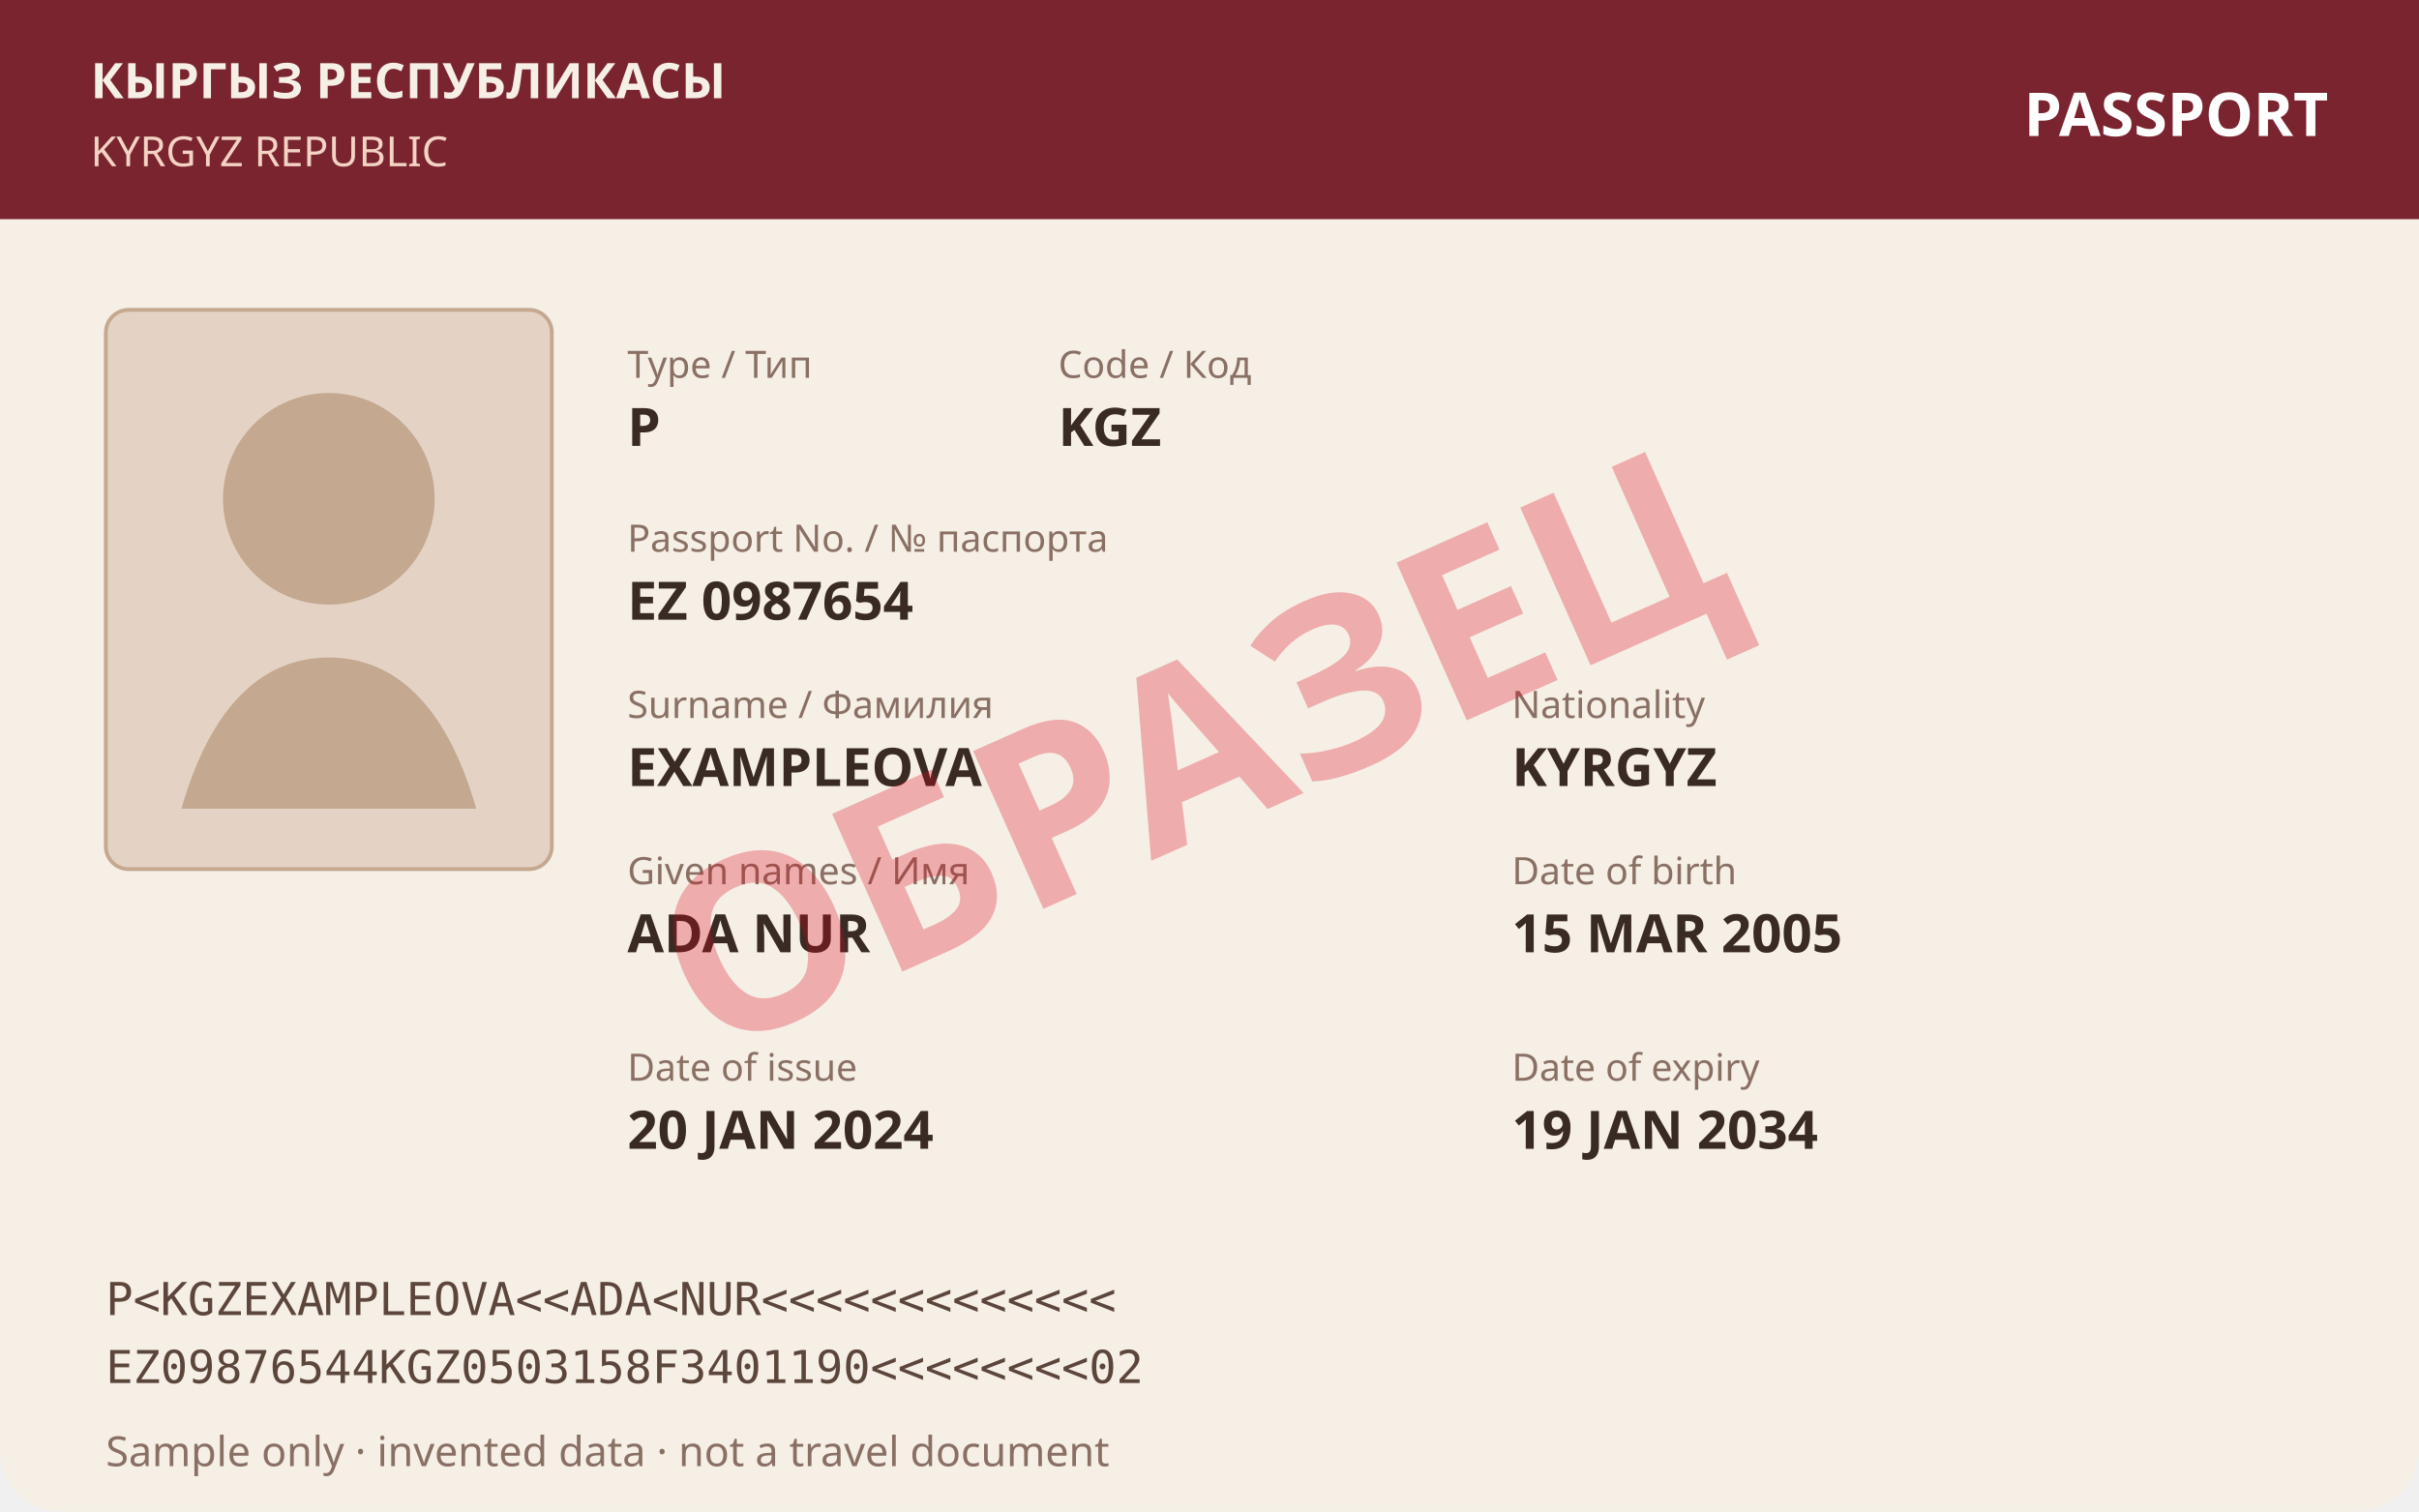
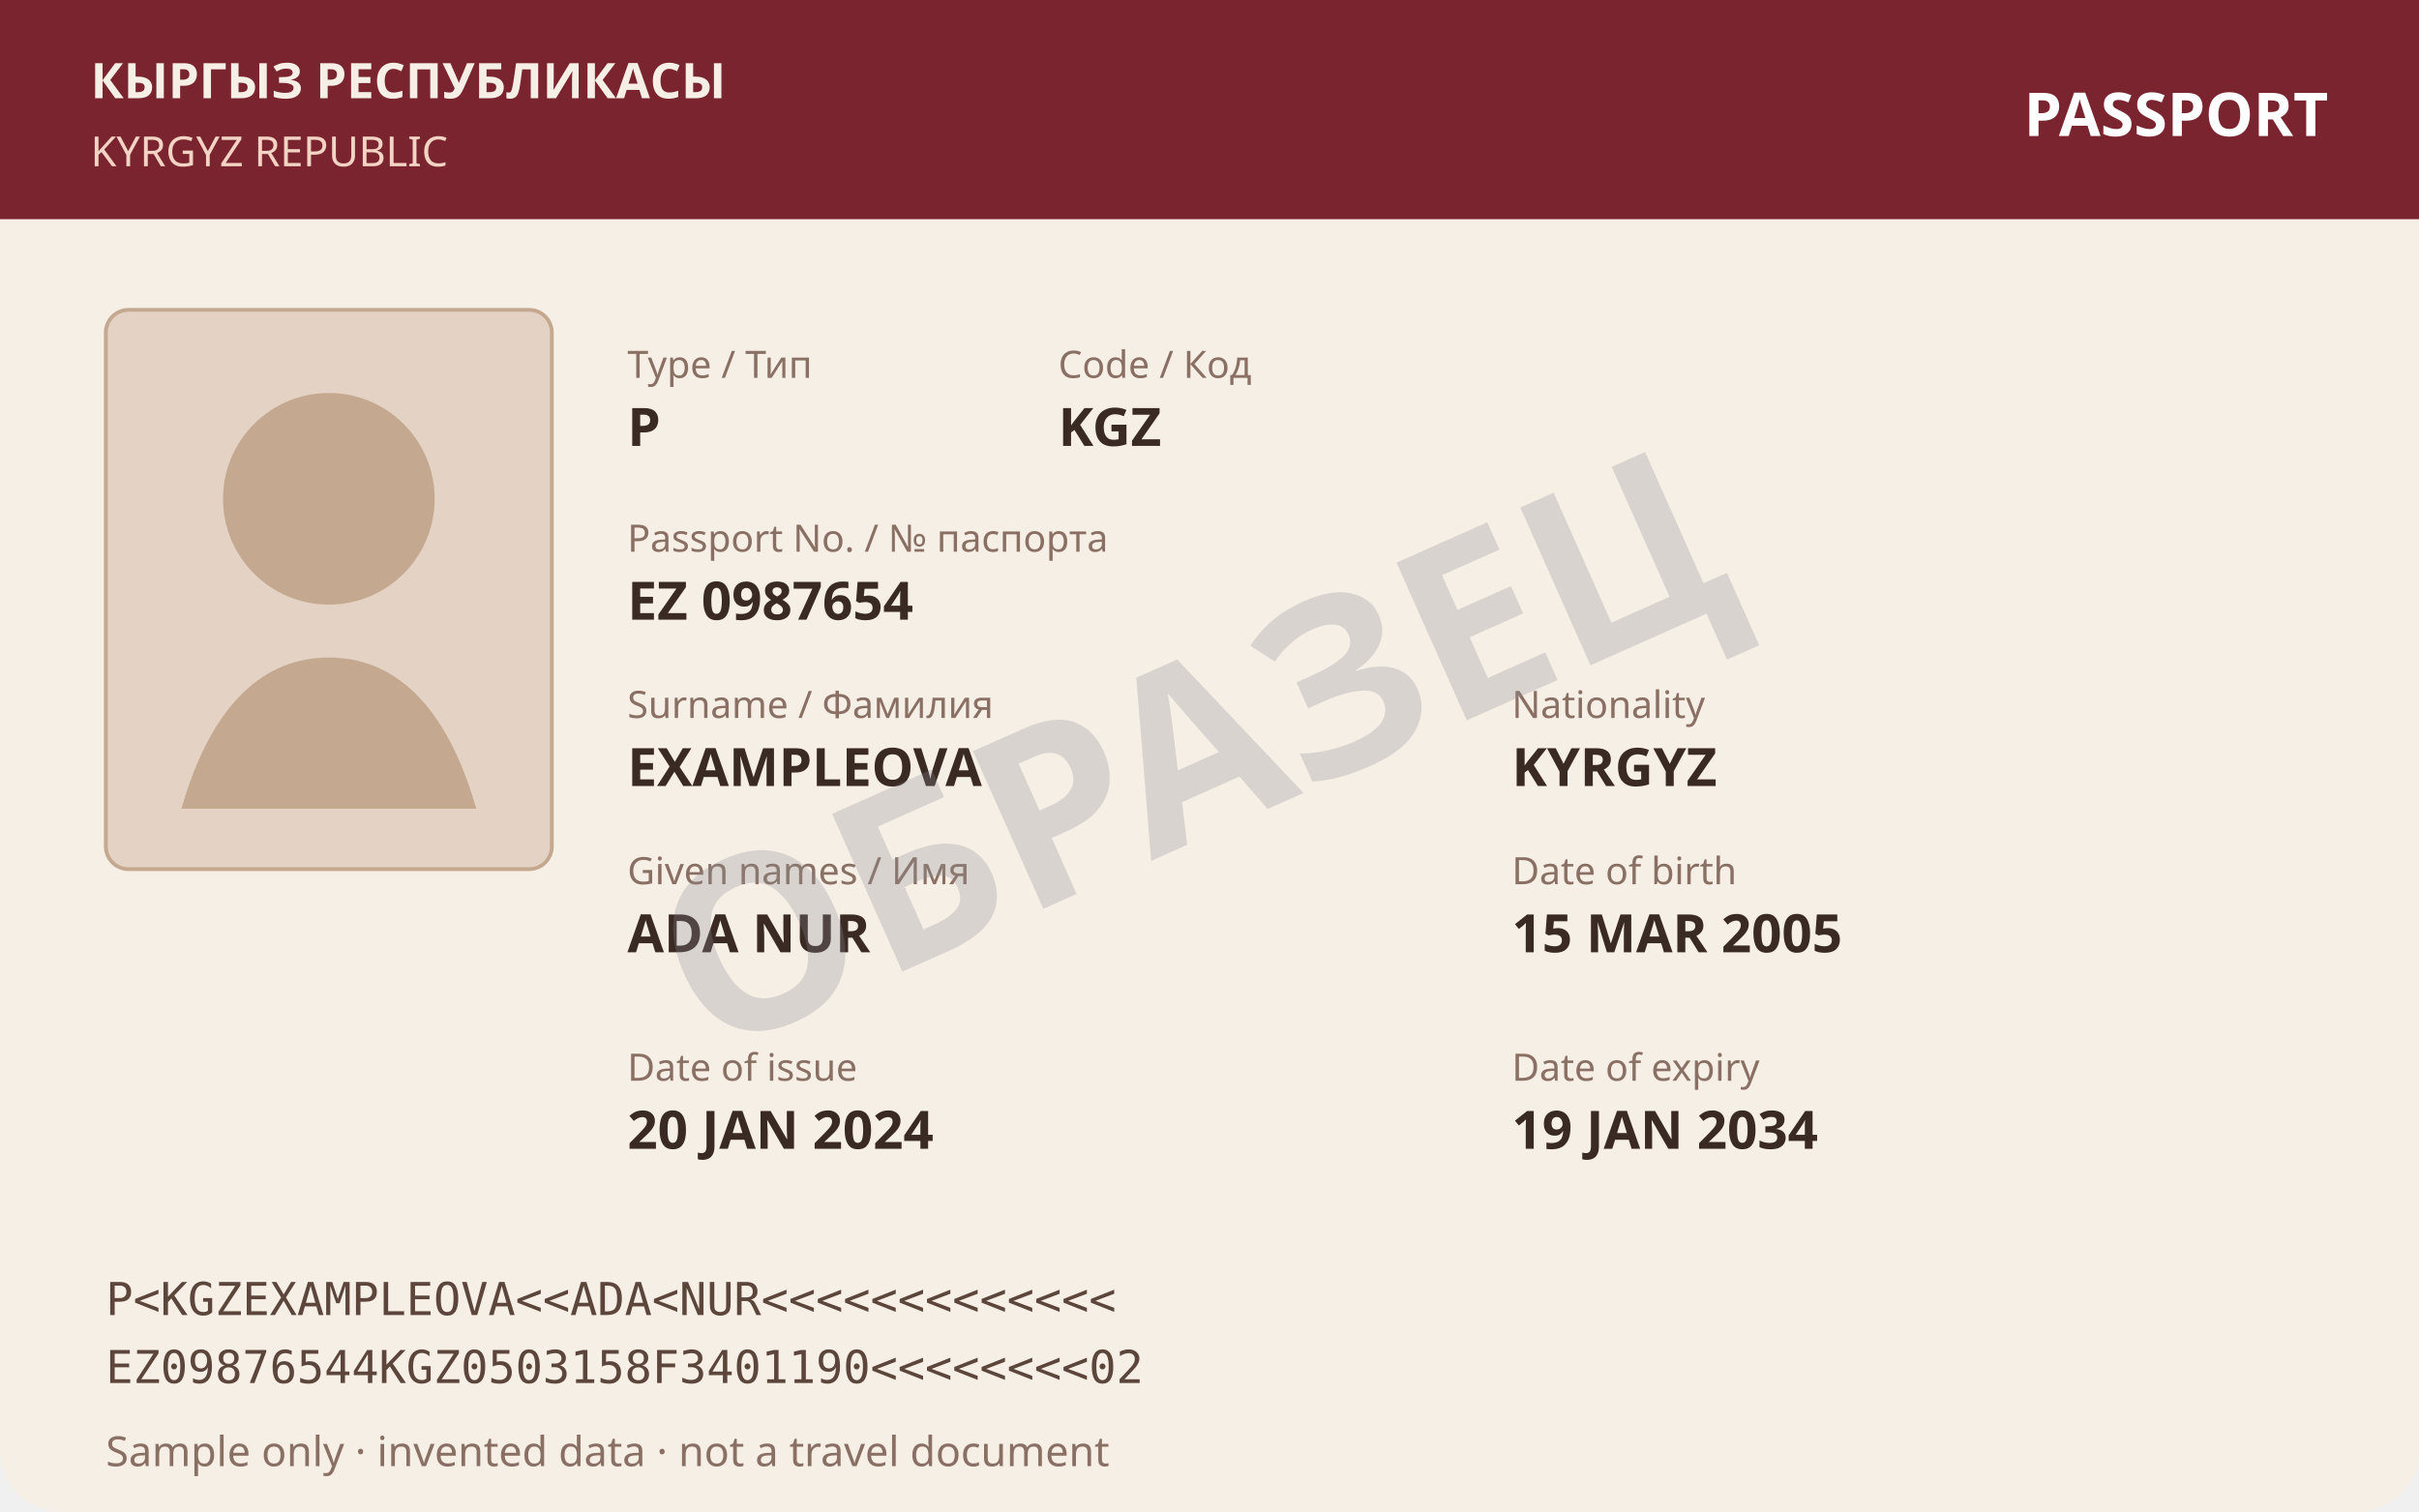
<svg xmlns="http://www.w3.org/2000/svg" viewBox="0 0 640 400" role="img" aria-label="Вымышленный образец разворота паспорта">
  <rect width="640" height="400" rx="16" fill="#f6efe6" />
  <rect x="0" y="0" width="640" height="58" fill="#7a2430" />
  <text x="24" y="26" fill="#f6efe6" font-family="Golos Text, system-ui, sans-serif" font-size="13" font-weight="700">КЫРГЫЗ РЕСПУБЛИКАСЫ</text>
  <text x="24" y="44" fill="#f3d3c4" font-family="Golos Text, system-ui, sans-serif" font-size="11">KYRGYZ REPUBLIC</text>
  <text x="616" y="36" text-anchor="end" fill="#fff" font-family="Golos Text, system-ui, sans-serif" font-size="16" font-weight="700">PASSPORT</text>
  <rect x="28" y="82" width="118" height="148" rx="6" fill="#e4d3c4" stroke="#c4a890" />
  <circle cx="87" cy="132" r="28" fill="#c4a890" />
  <path d="M48 214c8-28 22-40 39-40s31 12 39 40" fill="#c4a890" />
  <g font-family="Golos Text, system-ui, sans-serif" fill="#3a2a24">
    <text x="166" y="100" font-size="10" fill="#8a7064">Type / Тип</text>
    <text x="166" y="118" font-size="14" font-weight="700">P</text>
    <text x="280" y="100" font-size="10" fill="#8a7064">Code / Код</text>
    <text x="280" y="118" font-size="14" font-weight="700">KGZ</text>
    <text x="166" y="146" font-size="10" fill="#8a7064">Passport No. / № паспорта</text>
    <text x="166" y="164" font-size="14" font-weight="700">EZ 0987654</text>
    <text x="166" y="190" font-size="10" fill="#8a7064">Surname / Фамилия</text>
    <text x="166" y="208" font-size="14" font-weight="700">EXAMPLEOVA</text>
    <text x="166" y="234" font-size="10" fill="#8a7064">Given names / Имя</text>
    <text x="166" y="252" font-size="14" font-weight="700">ADA NUR</text>
    <text x="400" y="190" font-size="10" fill="#8a7064">Nationality</text>
    <text x="400" y="208" font-size="14" font-weight="700">KYRGYZ</text>
    <text x="400" y="234" font-size="10" fill="#8a7064">Date of birth</text>
    <text x="400" y="252" font-size="14" font-weight="700">15 MAR 2005</text>
    <text x="166" y="286" font-size="10" fill="#8a7064">Date of issue</text>
    <text x="166" y="304" font-size="14" font-weight="700">20 JAN 2024</text>
    <text x="400" y="286" font-size="10" fill="#8a7064">Date of expiry</text>
    <text x="400" y="304" font-size="14" font-weight="700">19 JAN 2034</text>
  </g>
  <text x="28" y="348" font-family="ui-monospace, monospace" font-size="12" fill="#5c463c">P&lt;KGZEXAMPLEOVA&lt;&lt;ADA&lt;NUR&lt;&lt;&lt;&lt;&lt;&lt;&lt;&lt;&lt;&lt;&lt;&lt;&lt;</text>
  <text x="28" y="366" font-family="ui-monospace, monospace" font-size="12" fill="#5c463c">EZ09876544KGZ0503158F3401190&lt;&lt;&lt;&lt;&lt;&lt;&lt;&lt;02</text>
  <text x="28" y="388" font-family="Golos Text, system-ui, sans-serif" font-size="11" fill="#8a7064">Sample only · invented data · not a travel document</text>
  <g transform="rotate(-24 320 210)" opacity="0.28">
-     <text x="320" y="220" text-anchor="middle" fill="#d70217" font-family="Golos Text, system-ui, sans-serif" font-size="64" font-weight="800">ОБРАЗЕЦ</text>
+     <text x="320" y="220" text-anchor="middle" fill="#8a8b93" font-family="Golos Text, system-ui, sans-serif" font-size="64" font-weight="800">ОБРАЗЕЦ</text>
  </g>
</svg>
